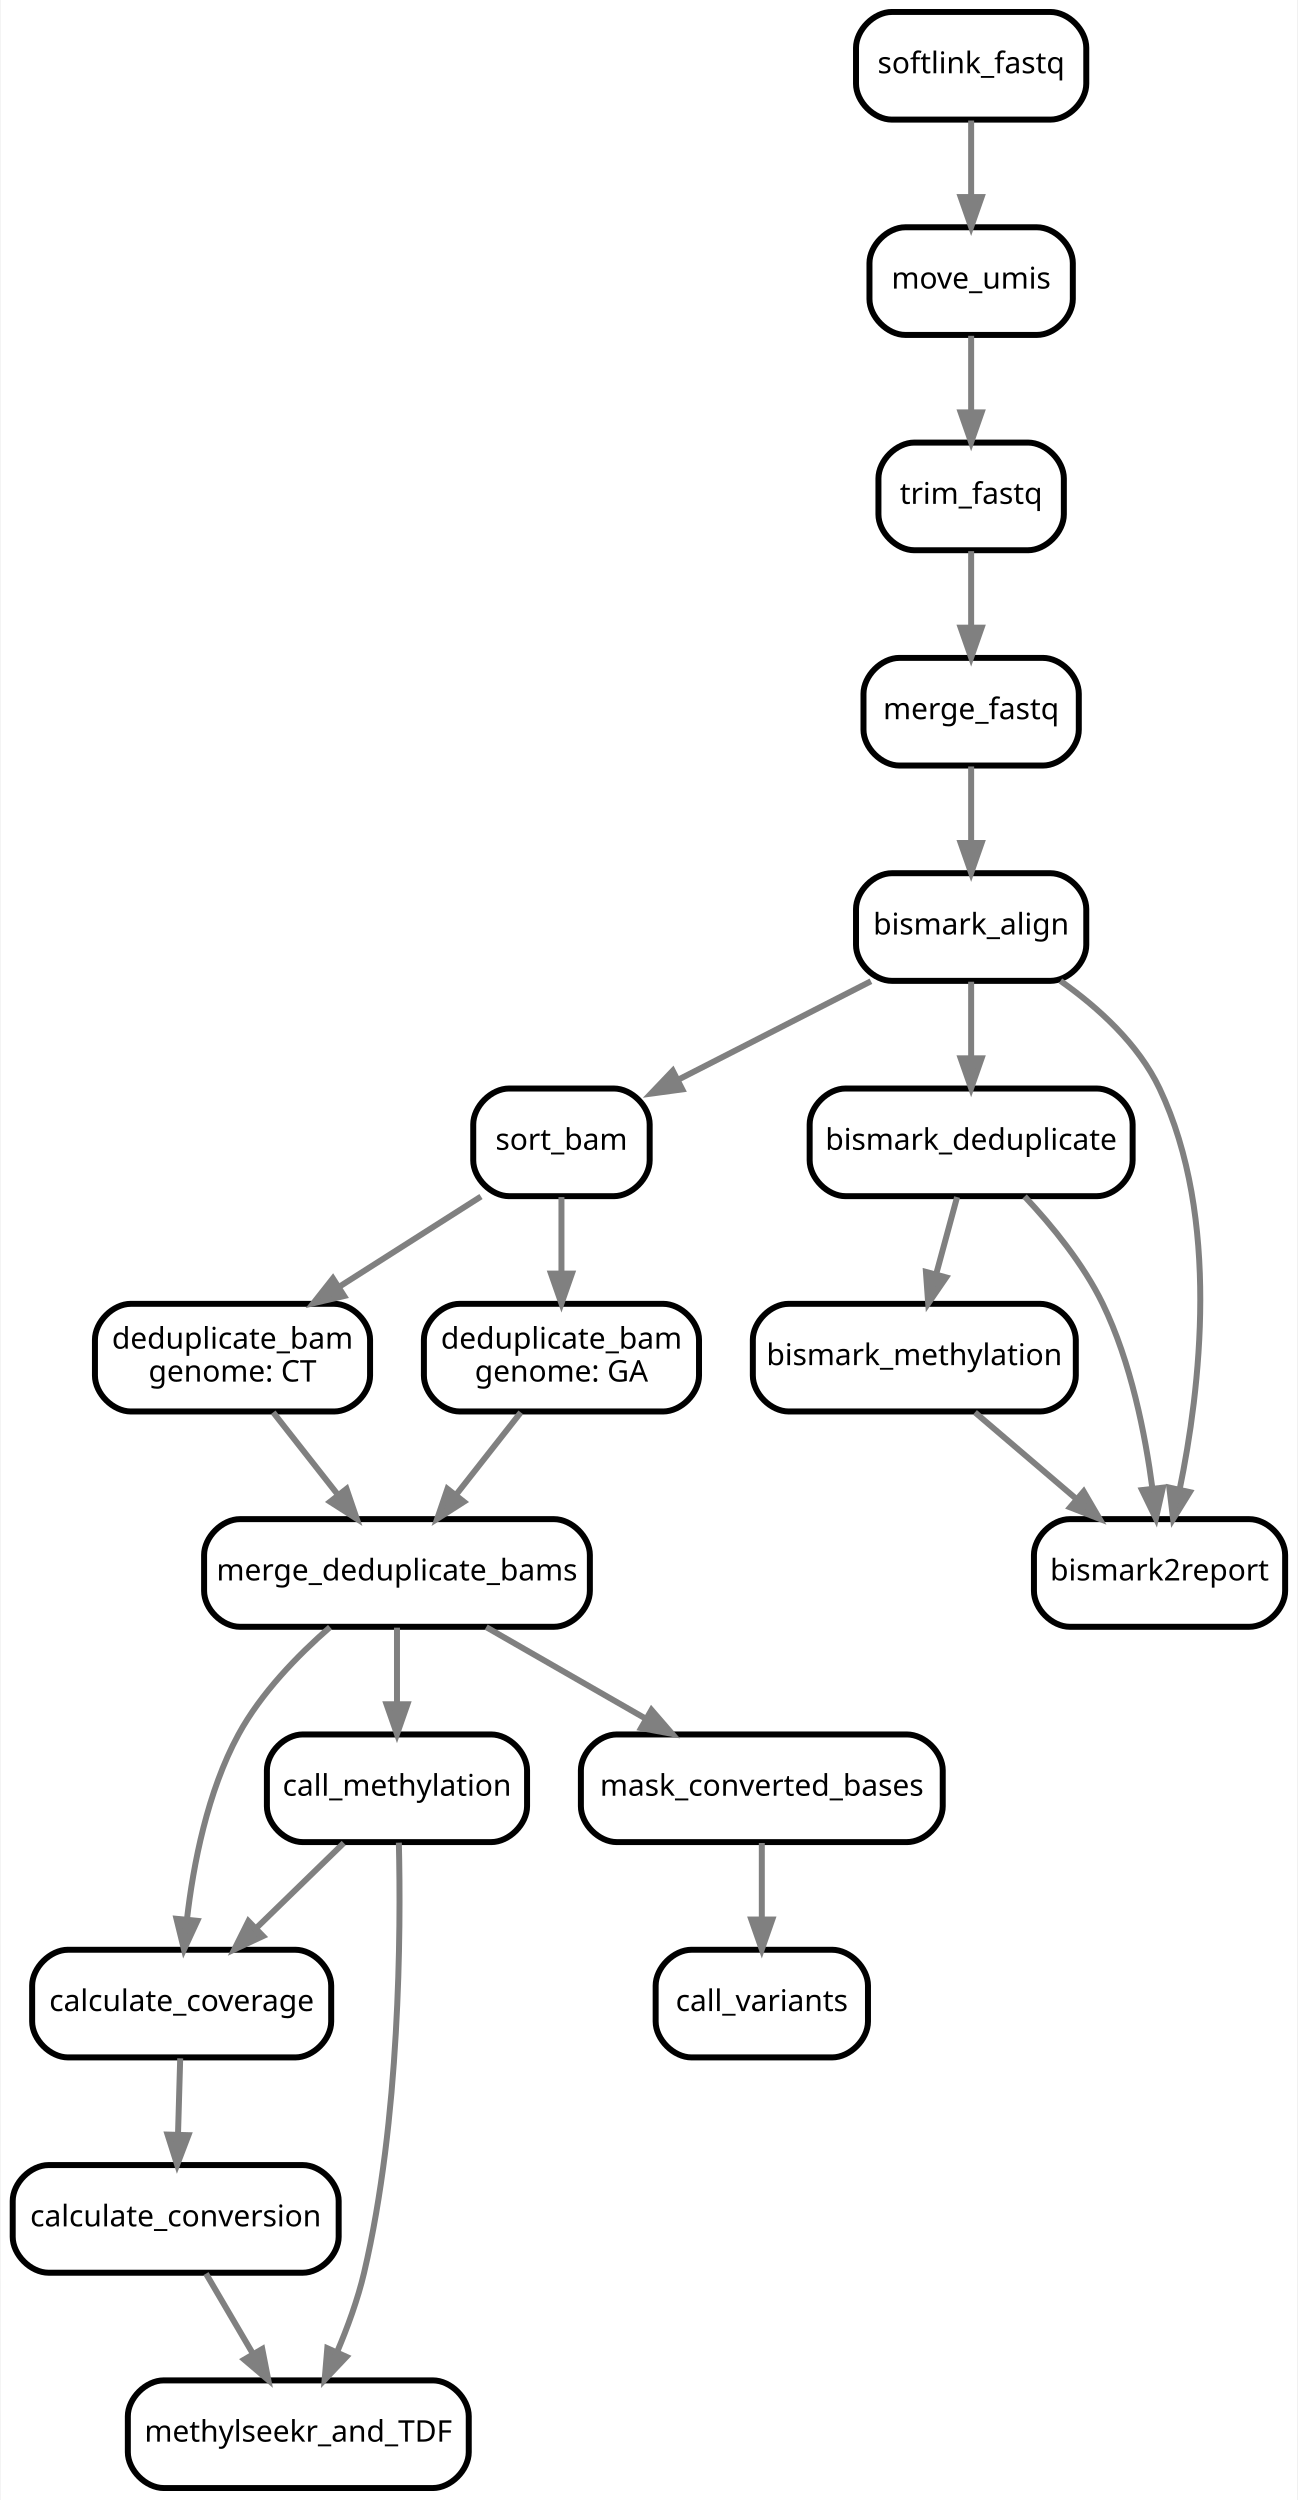
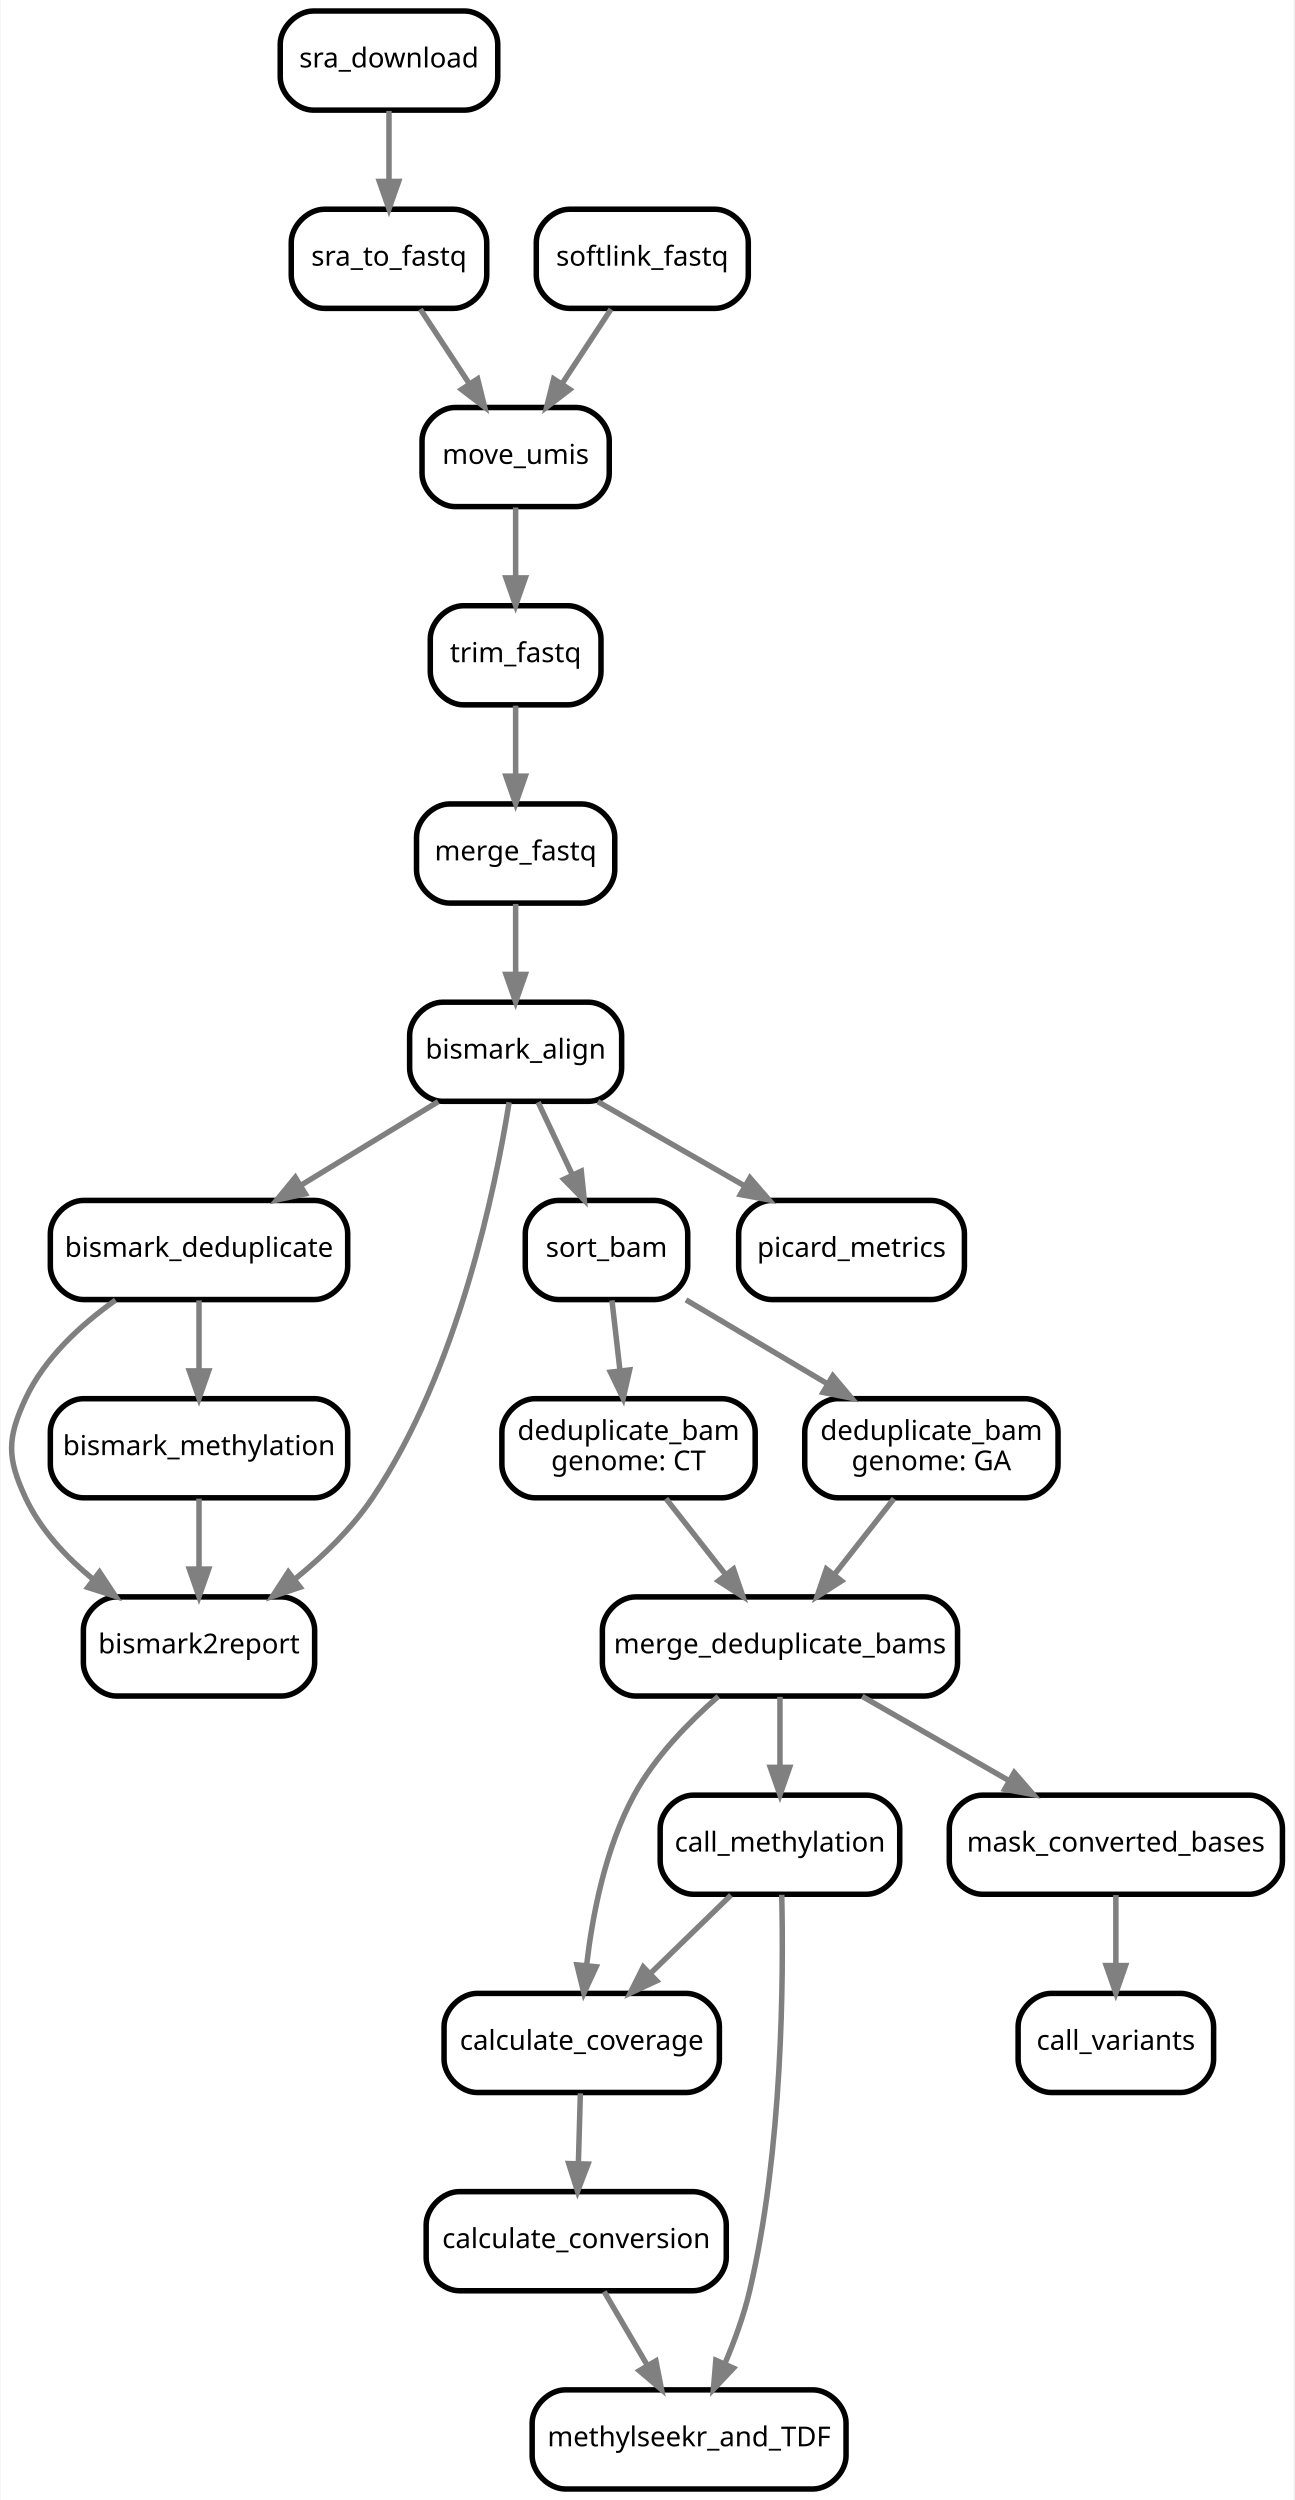
- <svg xmlns="http://www.w3.org/2000/svg" width="434pt" height="836pt" viewBox="0.00 0.00 433.50 836.00">
-   <g id="graph0" class="graph" transform="scale(1 1) rotate(0) translate(4 832)">
-     <polygon fill="white" stroke="transparent" points="-4,4 -4,-832 429.5,-832 429.5,4 -4,4" />
+ <svg xmlns="http://www.w3.org/2000/svg" width="470pt" height="908pt" viewBox="0.00 0.00 469.56 908.00">
+   <g id="graph0" class="graph" transform="scale(1 1) rotate(0) translate(4 904)">
+     <polygon fill="white" stroke="transparent" points="-4,4 -4,-904 465.56,-904 465.56,4 -4,4" />
    <g id="node1" class="node">
-       <path fill="none" stroke="black" stroke-width="2" d="M347,-828C347,-828 294,-828 294,-828 288,-828 282,-822 282,-816 282,-816 282,-804 282,-804 282,-798 288,-792 294,-792 294,-792 347,-792 347,-792 353,-792 359,-798 359,-804 359,-804 359,-816 359,-816 359,-822 353,-828 347,-828" />
-       <text text-anchor="middle" x="320.5" y="-807.5" font-family="sans" font-size="10.00">softlink_fastq</text>
+       <path fill="none" stroke="black" stroke-width="2" d="M164.56,-900C164.56,-900 109.56,-900 109.56,-900 103.56,-900 97.56,-894 97.56,-888 97.56,-888 97.56,-876 97.56,-876 97.56,-870 103.56,-864 109.56,-864 109.56,-864 164.56,-864 164.56,-864 170.56,-864 176.56,-870 176.56,-876 176.56,-876 176.56,-888 176.56,-888 176.56,-894 170.56,-900 164.56,-900" />
+       <text text-anchor="middle" x="137.06" y="-879.5" font-family="sans" font-size="10.00">sra_download</text>
    </g>
    <g id="node2" class="node">
-       <path fill="none" stroke="black" stroke-width="2" d="M342.5,-756C342.5,-756 298.5,-756 298.5,-756 292.5,-756 286.5,-750 286.5,-744 286.5,-744 286.5,-732 286.5,-732 286.5,-726 292.5,-720 298.5,-720 298.5,-720 342.5,-720 342.5,-720 348.5,-720 354.5,-726 354.5,-732 354.5,-732 354.5,-744 354.5,-744 354.5,-750 348.5,-756 342.5,-756" />
-       <text text-anchor="middle" x="320.5" y="-735.5" font-family="sans" font-size="10.00">move_umis</text>
+       <path fill="none" stroke="black" stroke-width="2" d="M160.56,-828C160.56,-828 113.56,-828 113.56,-828 107.56,-828 101.56,-822 101.56,-816 101.56,-816 101.56,-804 101.56,-804 101.56,-798 107.56,-792 113.56,-792 113.56,-792 160.56,-792 160.56,-792 166.56,-792 172.56,-798 172.56,-804 172.56,-804 172.56,-816 172.56,-816 172.56,-822 166.56,-828 160.56,-828" />
+       <text text-anchor="middle" x="137.06" y="-807.5" font-family="sans" font-size="10.00">sra_to_fastq</text>
    </g>
    <g id="edge1" class="edge">
-       <path fill="none" stroke="grey" stroke-width="2" d="M320.5,-791.7C320.5,-783.98 320.5,-774.71 320.5,-766.11" />
-       <polygon fill="grey" stroke="grey" stroke-width="2" points="324,-766.1 320.5,-756.1 317,-766.1 324,-766.1" />
+       <path fill="none" stroke="grey" stroke-width="2" d="M137.06,-863.7C137.06,-855.98 137.06,-846.71 137.06,-838.11" />
+       <polygon fill="grey" stroke="grey" stroke-width="2" points="140.56,-838.1 137.06,-828.1 133.56,-838.1 140.56,-838.1" />
+     </g>
+     <g id="node4" class="node">
+       <path fill="none" stroke="black" stroke-width="2" d="M205.06,-756C205.06,-756 161.06,-756 161.06,-756 155.06,-756 149.06,-750 149.06,-744 149.06,-744 149.06,-732 149.06,-732 149.06,-726 155.06,-720 161.06,-720 161.06,-720 205.06,-720 205.06,-720 211.06,-720 217.06,-726 217.06,-732 217.06,-732 217.06,-744 217.06,-744 217.06,-750 211.06,-756 205.06,-756" />
+       <text text-anchor="middle" x="183.06" y="-735.5" font-family="sans" font-size="10.00">move_umis</text>
+     </g>
+     <g id="edge2" class="edge">
+       <path fill="none" stroke="grey" stroke-width="2" d="M148.44,-791.7C153.78,-783.56 160.27,-773.69 166.18,-764.7" />
+       <polygon fill="grey" stroke="grey" stroke-width="2" points="169.26,-766.38 171.82,-756.1 163.41,-762.54 169.26,-766.38" />
    </g>
    <g id="node3" class="node">
-       <path fill="none" stroke="black" stroke-width="2" d="M339.5,-684C339.5,-684 301.5,-684 301.5,-684 295.5,-684 289.5,-678 289.5,-672 289.5,-672 289.5,-660 289.5,-660 289.5,-654 295.5,-648 301.5,-648 301.5,-648 339.5,-648 339.5,-648 345.5,-648 351.5,-654 351.5,-660 351.5,-660 351.5,-672 351.5,-672 351.5,-678 345.5,-684 339.5,-684" />
-       <text text-anchor="middle" x="320.5" y="-663.5" font-family="sans" font-size="10.00">trim_fastq</text>
-     </g>
-     <g id="edge2" class="edge">
-       <path fill="none" stroke="grey" stroke-width="2" d="M320.5,-719.7C320.5,-711.98 320.5,-702.71 320.5,-694.11" />
-       <polygon fill="grey" stroke="grey" stroke-width="2" points="324,-694.1 320.5,-684.1 317,-694.1 324,-694.1" />
-     </g>
-     <g id="node4" class="node">
-       <path fill="none" stroke="black" stroke-width="2" d="M344.5,-612C344.5,-612 296.5,-612 296.5,-612 290.5,-612 284.5,-606 284.5,-600 284.5,-600 284.5,-588 284.5,-588 284.5,-582 290.5,-576 296.5,-576 296.5,-576 344.5,-576 344.5,-576 350.5,-576 356.5,-582 356.5,-588 356.5,-588 356.5,-600 356.5,-600 356.5,-606 350.5,-612 344.5,-612" />
-       <text text-anchor="middle" x="320.5" y="-591.5" font-family="sans" font-size="10.00">merge_fastq</text>
+       <path fill="none" stroke="black" stroke-width="2" d="M255.56,-828C255.56,-828 202.56,-828 202.56,-828 196.56,-828 190.56,-822 190.56,-816 190.56,-816 190.56,-804 190.56,-804 190.56,-798 196.56,-792 202.56,-792 202.56,-792 255.56,-792 255.56,-792 261.56,-792 267.56,-798 267.56,-804 267.56,-804 267.56,-816 267.56,-816 267.56,-822 261.56,-828 255.56,-828" />
+       <text text-anchor="middle" x="229.06" y="-807.5" font-family="sans" font-size="10.00">softlink_fastq</text>
    </g>
    <g id="edge3" class="edge">
-       <path fill="none" stroke="grey" stroke-width="2" d="M320.5,-647.7C320.5,-639.98 320.5,-630.71 320.5,-622.11" />
-       <polygon fill="grey" stroke="grey" stroke-width="2" points="324,-622.1 320.5,-612.1 317,-622.1 324,-622.1" />
+       <path fill="none" stroke="grey" stroke-width="2" d="M217.69,-791.7C212.35,-783.56 205.86,-773.69 199.95,-764.7" />
+       <polygon fill="grey" stroke="grey" stroke-width="2" points="202.72,-762.54 194.3,-756.1 196.87,-766.38 202.72,-762.54" />
    </g>
    <g id="node5" class="node">
-       <path fill="none" stroke="black" stroke-width="2" d="M347,-540C347,-540 294,-540 294,-540 288,-540 282,-534 282,-528 282,-528 282,-516 282,-516 282,-510 288,-504 294,-504 294,-504 347,-504 347,-504 353,-504 359,-510 359,-516 359,-516 359,-528 359,-528 359,-534 353,-540 347,-540" />
-       <text text-anchor="middle" x="320.5" y="-519.5" font-family="sans" font-size="10.00">bismark_align</text>
+       <path fill="none" stroke="black" stroke-width="2" d="M202.06,-684C202.06,-684 164.06,-684 164.06,-684 158.06,-684 152.06,-678 152.06,-672 152.06,-672 152.06,-660 152.06,-660 152.06,-654 158.06,-648 164.06,-648 164.06,-648 202.06,-648 202.06,-648 208.06,-648 214.06,-654 214.06,-660 214.06,-660 214.06,-672 214.06,-672 214.06,-678 208.06,-684 202.06,-684" />
+       <text text-anchor="middle" x="183.06" y="-663.5" font-family="sans" font-size="10.00">trim_fastq</text>
    </g>
    <g id="edge4" class="edge">
-       <path fill="none" stroke="grey" stroke-width="2" d="M320.5,-575.7C320.5,-567.98 320.5,-558.71 320.5,-550.11" />
-       <polygon fill="grey" stroke="grey" stroke-width="2" points="324,-550.1 320.5,-540.1 317,-550.1 324,-550.1" />
+       <path fill="none" stroke="grey" stroke-width="2" d="M183.06,-719.7C183.06,-711.98 183.06,-702.71 183.06,-694.11" />
+       <polygon fill="grey" stroke="grey" stroke-width="2" points="186.56,-694.1 183.06,-684.1 179.56,-694.1 186.56,-694.1" />
    </g>
    <g id="node6" class="node">
-       <path fill="none" stroke="black" stroke-width="2" d="M201,-468C201,-468 166,-468 166,-468 160,-468 154,-462 154,-456 154,-456 154,-444 154,-444 154,-438 160,-432 166,-432 166,-432 201,-432 201,-432 207,-432 213,-438 213,-444 213,-444 213,-456 213,-456 213,-462 207,-468 201,-468" />
-       <text text-anchor="middle" x="183.5" y="-447.5" font-family="sans" font-size="10.00">sort_bam</text>
+       <path fill="none" stroke="black" stroke-width="2" d="M207.06,-612C207.06,-612 159.06,-612 159.06,-612 153.06,-612 147.06,-606 147.06,-600 147.06,-600 147.06,-588 147.06,-588 147.06,-582 153.06,-576 159.06,-576 159.06,-576 207.06,-576 207.06,-576 213.06,-576 219.06,-582 219.06,-588 219.06,-588 219.06,-600 219.06,-600 219.06,-606 213.06,-612 207.06,-612" />
+       <text text-anchor="middle" x="183.06" y="-591.5" font-family="sans" font-size="10.00">merge_fastq</text>
    </g>
    <g id="edge5" class="edge">
-       <path fill="none" stroke="grey" stroke-width="2" d="M286.99,-503.88C267.48,-493.91 242.79,-481.29 222.42,-470.89" />
-       <polygon fill="grey" stroke="grey" stroke-width="2" points="223.9,-467.71 213.4,-466.28 220.72,-473.95 223.9,-467.71" />
+       <path fill="none" stroke="grey" stroke-width="2" d="M183.06,-647.7C183.06,-639.98 183.06,-630.71 183.06,-622.11" />
+       <polygon fill="grey" stroke="grey" stroke-width="2" points="186.56,-622.1 183.06,-612.1 179.56,-622.1 186.56,-622.1" />
    </g>
    <g id="node7" class="node">
-       <path fill="none" stroke="black" stroke-width="2" d="M362.5,-468C362.5,-468 278.5,-468 278.5,-468 272.5,-468 266.5,-462 266.5,-456 266.5,-456 266.5,-444 266.5,-444 266.5,-438 272.5,-432 278.5,-432 278.5,-432 362.5,-432 362.5,-432 368.5,-432 374.5,-438 374.5,-444 374.5,-444 374.5,-456 374.5,-456 374.5,-462 368.5,-468 362.5,-468" />
-       <text text-anchor="middle" x="320.5" y="-447.5" font-family="sans" font-size="10.00">bismark_deduplicate</text>
+       <path fill="none" stroke="black" stroke-width="2" d="M209.56,-540C209.56,-540 156.56,-540 156.56,-540 150.56,-540 144.56,-534 144.56,-528 144.56,-528 144.56,-516 144.56,-516 144.56,-510 150.56,-504 156.56,-504 156.56,-504 209.56,-504 209.56,-504 215.56,-504 221.56,-510 221.56,-516 221.56,-516 221.56,-528 221.56,-528 221.56,-534 215.56,-540 209.56,-540" />
+       <text text-anchor="middle" x="183.06" y="-519.5" font-family="sans" font-size="10.00">bismark_align</text>
    </g>
    <g id="edge6" class="edge">
-       <path fill="none" stroke="grey" stroke-width="2" d="M320.5,-503.7C320.5,-495.98 320.5,-486.71 320.5,-478.11" />
-       <polygon fill="grey" stroke="grey" stroke-width="2" points="324,-478.1 320.5,-468.1 317,-478.1 324,-478.1" />
+       <path fill="none" stroke="grey" stroke-width="2" d="M183.06,-575.7C183.06,-567.98 183.06,-558.71 183.06,-550.11" />
+       <polygon fill="grey" stroke="grey" stroke-width="2" points="186.56,-550.1 183.06,-540.1 179.56,-550.1 186.56,-550.1" />
+     </g>
+     <g id="node8" class="node">
+       <path fill="none" stroke="black" stroke-width="2" d="M110.06,-468C110.06,-468 26.06,-468 26.06,-468 20.06,-468 14.06,-462 14.06,-456 14.06,-456 14.06,-444 14.06,-444 14.06,-438 20.06,-432 26.06,-432 26.06,-432 110.06,-432 110.06,-432 116.06,-432 122.06,-438 122.06,-444 122.06,-444 122.06,-456 122.06,-456 122.06,-462 116.06,-468 110.06,-468" />
+       <text text-anchor="middle" x="68.06" y="-447.5" font-family="sans" font-size="10.00">bismark_deduplicate</text>
+     </g>
+     <g id="edge7" class="edge">
+       <path fill="none" stroke="grey" stroke-width="2" d="M154.93,-503.88C139.9,-494.72 121.2,-483.34 105,-473.48" />
+       <polygon fill="grey" stroke="grey" stroke-width="2" points="106.67,-470.4 96.3,-468.19 103.03,-476.38 106.67,-470.4" />
    </g>
    <g id="node9" class="node">
-       <path fill="none" stroke="black" stroke-width="2" d="M413.5,-324C413.5,-324 353.5,-324 353.5,-324 347.5,-324 341.5,-318 341.5,-312 341.5,-312 341.5,-300 341.5,-300 341.5,-294 347.5,-288 353.5,-288 353.5,-288 413.5,-288 413.5,-288 419.5,-288 425.5,-294 425.5,-300 425.5,-300 425.5,-312 425.5,-312 425.5,-318 419.5,-324 413.5,-324" />
-       <text text-anchor="middle" x="383.5" y="-303.5" font-family="sans" font-size="10.00">bismark2report</text>
+       <path fill="none" stroke="black" stroke-width="2" d="M233.56,-468C233.56,-468 198.56,-468 198.56,-468 192.56,-468 186.56,-462 186.56,-456 186.56,-456 186.56,-444 186.56,-444 186.56,-438 192.56,-432 198.56,-432 198.56,-432 233.56,-432 233.56,-432 239.56,-432 245.56,-438 245.56,-444 245.56,-444 245.56,-456 245.56,-456 245.56,-462 239.56,-468 233.56,-468" />
+       <text text-anchor="middle" x="216.06" y="-447.5" font-family="sans" font-size="10.00">sort_bam</text>
    </g>
    <g id="edge8" class="edge">
-       <path fill="none" stroke="grey" stroke-width="2" d="M350.37,-503.99C363.03,-495.06 376.46,-482.85 383.5,-468 404.03,-424.7 397.06,-367.18 390.22,-333.92" />
-       <polygon fill="grey" stroke="grey" stroke-width="2" points="393.61,-333.03 388.04,-324.02 386.77,-334.54 393.61,-333.03" />
+       <path fill="none" stroke="grey" stroke-width="2" d="M191.22,-503.7C194.98,-495.73 199.52,-486.1 203.68,-477.26" />
+       <polygon fill="grey" stroke="grey" stroke-width="2" points="206.9,-478.64 208,-468.1 200.57,-475.66 206.9,-478.64" />
+     </g>
+     <g id="node11" class="node">
+       <path fill="none" stroke="black" stroke-width="2" d="M98.06,-324C98.06,-324 38.06,-324 38.06,-324 32.06,-324 26.06,-318 26.06,-312 26.06,-312 26.06,-300 26.06,-300 26.06,-294 32.06,-288 38.06,-288 38.06,-288 98.06,-288 98.06,-288 104.06,-288 110.06,-294 110.06,-300 110.06,-300 110.06,-312 110.06,-312 110.06,-318 104.06,-324 98.06,-324" />
+       <text text-anchor="middle" x="68.06" y="-303.5" font-family="sans" font-size="10.00">bismark2report</text>
+     </g>
+     <g id="edge11" class="edge">
+       <path fill="none" stroke="grey" stroke-width="2" d="M180.69,-503.65C175.76,-472.57 162.2,-406.31 131.06,-360 123.58,-348.86 113.11,-338.76 102.85,-330.44" />
+       <polygon fill="grey" stroke="grey" stroke-width="2" points="104.78,-327.51 94.73,-324.16 100.5,-333.05 104.78,-327.51" />
+     </g>
+     <g id="node12" class="node">
+       <path fill="none" stroke="black" stroke-width="2" d="M334.06,-468C334.06,-468 276.06,-468 276.06,-468 270.06,-468 264.06,-462 264.06,-456 264.06,-456 264.06,-444 264.06,-444 264.06,-438 270.06,-432 276.06,-432 276.06,-432 334.06,-432 334.06,-432 340.06,-432 346.06,-438 346.06,-444 346.06,-444 346.06,-456 346.06,-456 346.06,-462 340.06,-468 334.06,-468" />
+       <text text-anchor="middle" x="305.06" y="-447.5" font-family="sans" font-size="10.00">picard_metrics</text>
+     </g>
+     <g id="edge9" class="edge">
+       <path fill="none" stroke="grey" stroke-width="2" d="M212.91,-503.88C229.01,-494.64 249.07,-483.13 266.35,-473.21" />
+       <polygon fill="grey" stroke="grey" stroke-width="2" points="268.17,-476.2 275.11,-468.19 264.69,-470.13 268.17,-476.2" />
    </g>
    <g id="node10" class="node">
-       <path fill="none" stroke="black" stroke-width="2" d="M107.5,-396C107.5,-396 39.5,-396 39.5,-396 33.5,-396 27.5,-390 27.5,-384 27.5,-384 27.5,-372 27.5,-372 27.5,-366 33.5,-360 39.5,-360 39.5,-360 107.5,-360 107.5,-360 113.5,-360 119.5,-366 119.5,-372 119.5,-372 119.5,-384 119.5,-384 119.5,-390 113.5,-396 107.5,-396" />
-       <text text-anchor="middle" x="73.5" y="-381" font-family="sans" font-size="10.00">deduplicate_bam</text>
-       <text text-anchor="middle" x="73.5" y="-370" font-family="sans" font-size="10.00">genome: CT</text>
+       <path fill="none" stroke="black" stroke-width="2" d="M110.06,-396C110.06,-396 26.06,-396 26.06,-396 20.06,-396 14.06,-390 14.06,-384 14.06,-384 14.06,-372 14.06,-372 14.06,-366 20.06,-360 26.06,-360 26.06,-360 110.06,-360 110.06,-360 116.06,-360 122.06,-366 122.06,-372 122.06,-372 122.06,-384 122.06,-384 122.06,-390 116.06,-396 110.06,-396" />
+       <text text-anchor="middle" x="68.06" y="-375.5" font-family="sans" font-size="10.00">bismark_methylation</text>
    </g>
-     <g id="edge11" class="edge">
-       <path fill="none" stroke="grey" stroke-width="2" d="M156.59,-431.88C142.34,-422.81 124.65,-411.55 109.26,-401.76" />
-       <polygon fill="grey" stroke="grey" stroke-width="2" points="110.83,-398.61 100.51,-396.19 107.07,-404.51 110.83,-398.61" />
-     </g>
-     <g id="node11" class="node">
-       <path fill="none" stroke="black" stroke-width="2" d="M217.5,-396C217.5,-396 149.5,-396 149.5,-396 143.5,-396 137.5,-390 137.5,-384 137.5,-384 137.5,-372 137.5,-372 137.5,-366 143.5,-360 149.5,-360 149.5,-360 217.5,-360 217.5,-360 223.5,-360 229.5,-366 229.5,-372 229.5,-372 229.5,-384 229.5,-384 229.5,-390 223.5,-396 217.5,-396" />
-       <text text-anchor="middle" x="183.5" y="-381" font-family="sans" font-size="10.00">deduplicate_bam</text>
-       <text text-anchor="middle" x="183.5" y="-370" font-family="sans" font-size="10.00">genome: GA</text>
+     <g id="edge10" class="edge">
+       <path fill="none" stroke="grey" stroke-width="2" d="M68.06,-431.7C68.06,-423.98 68.06,-414.71 68.06,-406.11" />
+       <polygon fill="grey" stroke="grey" stroke-width="2" points="71.56,-406.1 68.06,-396.1 64.56,-406.1 71.56,-406.1" />
    </g>
    <g id="edge12" class="edge">
-       <path fill="none" stroke="grey" stroke-width="2" d="M183.5,-431.7C183.5,-423.98 183.5,-414.71 183.5,-406.11" />
-       <polygon fill="grey" stroke="grey" stroke-width="2" points="187,-406.1 183.5,-396.1 180,-406.1 187,-406.1" />
+       <path fill="none" stroke="grey" stroke-width="2" d="M37.76,-431.8C25.19,-422.9 11.94,-410.77 5.06,-396 -1.69,-381.49 -1.69,-374.51 5.06,-360 10.49,-348.34 19.88,-338.34 29.78,-330.26" />
+       <polygon fill="grey" stroke="grey" stroke-width="2" points="31.92,-333.03 37.76,-324.2 27.68,-327.45 31.92,-333.03" />
    </g>
-     <g id="node8" class="node">
-       <path fill="none" stroke="black" stroke-width="2" d="M343.5,-396C343.5,-396 259.5,-396 259.5,-396 253.5,-396 247.5,-390 247.5,-384 247.5,-384 247.5,-372 247.5,-372 247.5,-366 253.5,-360 259.5,-360 259.5,-360 343.5,-360 343.5,-360 349.5,-360 355.5,-366 355.5,-372 355.5,-372 355.5,-384 355.5,-384 355.5,-390 349.5,-396 343.5,-396" />
-       <text text-anchor="middle" x="301.5" y="-375.5" font-family="sans" font-size="10.00">bismark_methylation</text>
+     <g id="node13" class="node">
+       <path fill="none" stroke="black" stroke-width="2" d="M258.06,-396C258.06,-396 190.06,-396 190.06,-396 184.06,-396 178.06,-390 178.06,-384 178.06,-384 178.06,-372 178.06,-372 178.06,-366 184.06,-360 190.06,-360 190.06,-360 258.06,-360 258.06,-360 264.06,-360 270.06,-366 270.06,-372 270.06,-372 270.06,-384 270.06,-384 270.06,-390 264.06,-396 258.06,-396" />
+       <text text-anchor="middle" x="224.06" y="-381" font-family="sans" font-size="10.00">deduplicate_bam</text>
+       <text text-anchor="middle" x="224.06" y="-370" font-family="sans" font-size="10.00">genome: CT</text>
    </g>
-     <g id="edge7" class="edge">
-       <path fill="none" stroke="grey" stroke-width="2" d="M315.8,-431.7C313.69,-423.9 311.14,-414.51 308.78,-405.83" />
-       <polygon fill="grey" stroke="grey" stroke-width="2" points="312.14,-404.84 306.14,-396.1 305.38,-406.67 312.14,-404.84" />
+     <g id="edge14" class="edge">
+       <path fill="none" stroke="grey" stroke-width="2" d="M218.04,-431.7C218.92,-423.98 219.98,-414.71 220.97,-406.11" />
+       <polygon fill="grey" stroke="grey" stroke-width="2" points="224.45,-406.44 222.11,-396.1 217.5,-405.64 224.45,-406.44" />
    </g>
-     <g id="edge9" class="edge">
-       <path fill="none" stroke="grey" stroke-width="2" d="M338.37,-431.9C347.5,-422.19 358.03,-409.34 364.5,-396 373.95,-376.51 378.73,-352.37 381.13,-334.15" />
-       <polygon fill="grey" stroke="grey" stroke-width="2" points="384.61,-334.53 382.28,-324.19 377.66,-333.72 384.61,-334.53" />
+     <g id="node14" class="node">
+       <path fill="none" stroke="black" stroke-width="2" d="M368.06,-396C368.06,-396 300.06,-396 300.06,-396 294.06,-396 288.06,-390 288.06,-384 288.06,-384 288.06,-372 288.06,-372 288.06,-366 294.06,-360 300.06,-360 300.06,-360 368.06,-360 368.06,-360 374.06,-360 380.06,-366 380.06,-372 380.06,-372 380.06,-384 380.06,-384 380.06,-390 374.06,-396 368.06,-396" />
+       <text text-anchor="middle" x="334.06" y="-381" font-family="sans" font-size="10.00">deduplicate_bam</text>
+       <text text-anchor="middle" x="334.06" y="-370" font-family="sans" font-size="10.00">genome: GA</text>
    </g>
-     <g id="edge10" class="edge">
-       <path fill="none" stroke="grey" stroke-width="2" d="M321.77,-359.7C332,-350.97 344.56,-340.24 355.68,-330.75" />
-       <polygon fill="grey" stroke="grey" stroke-width="2" points="358.13,-333.26 363.46,-324.1 353.59,-327.94 358.13,-333.26" />
-     </g>
-     <g id="node12" class="node">
-       <path fill="none" stroke="black" stroke-width="2" d="M181,-324C181,-324 76,-324 76,-324 70,-324 64,-318 64,-312 64,-312 64,-300 64,-300 64,-294 70,-288 76,-288 76,-288 181,-288 181,-288 187,-288 193,-294 193,-300 193,-300 193,-312 193,-312 193,-318 187,-324 181,-324" />
-       <text text-anchor="middle" x="128.5" y="-303.5" font-family="sans" font-size="10.00">merge_deduplicate_bams</text>
+     <g id="edge15" class="edge">
+       <path fill="none" stroke="grey" stroke-width="2" d="M244.93,-431.88C260.36,-422.72 279.55,-411.34 296.16,-401.48" />
+       <polygon fill="grey" stroke="grey" stroke-width="2" points="298.27,-404.3 305.09,-396.19 294.7,-398.28 298.27,-404.3" />
    </g>
    <g id="edge13" class="edge">
-       <path fill="none" stroke="grey" stroke-width="2" d="M87.1,-359.7C93.62,-351.39 101.57,-341.28 108.75,-332.14" />
-       <polygon fill="grey" stroke="grey" stroke-width="2" points="111.63,-334.13 115.06,-324.1 106.13,-329.81 111.63,-334.13" />
+       <path fill="none" stroke="grey" stroke-width="2" d="M68.06,-359.7C68.06,-351.98 68.06,-342.71 68.06,-334.11" />
+       <polygon fill="grey" stroke="grey" stroke-width="2" points="71.56,-334.1 68.06,-324.1 64.56,-334.1 71.56,-334.1" />
    </g>
-     <g id="edge14" class="edge">
-       <path fill="none" stroke="grey" stroke-width="2" d="M169.9,-359.7C163.38,-351.39 155.43,-341.28 148.25,-332.14" />
-       <polygon fill="grey" stroke="grey" stroke-width="2" points="150.87,-329.81 141.94,-324.1 145.37,-334.13 150.87,-329.81" />
-     </g>
-     <g id="node13" class="node">
-       <path fill="none" stroke="black" stroke-width="2" d="M160,-252C160,-252 97,-252 97,-252 91,-252 85,-246 85,-240 85,-240 85,-228 85,-228 85,-222 91,-216 97,-216 97,-216 160,-216 160,-216 166,-216 172,-222 172,-228 172,-228 172,-240 172,-240 172,-246 166,-252 160,-252" />
-       <text text-anchor="middle" x="128.5" y="-231.5" font-family="sans" font-size="10.00">call_methylation</text>
-     </g>
-     <g id="edge15" class="edge">
-       <path fill="none" stroke="grey" stroke-width="2" d="M128.5,-287.7C128.5,-279.98 128.5,-270.71 128.5,-262.11" />
-       <polygon fill="grey" stroke="grey" stroke-width="2" points="132,-262.1 128.5,-252.1 125,-262.1 132,-262.1" />
-     </g>
-     <g id="node14" class="node">
-       <path fill="none" stroke="black" stroke-width="2" d="M299,-252C299,-252 202,-252 202,-252 196,-252 190,-246 190,-240 190,-240 190,-228 190,-228 190,-222 196,-216 202,-216 202,-216 299,-216 299,-216 305,-216 311,-222 311,-228 311,-228 311,-240 311,-240 311,-246 305,-252 299,-252" />
-       <text text-anchor="middle" x="250.5" y="-231.5" font-family="sans" font-size="10.00">mask_converted_bases</text>
+     <g id="node15" class="node">
+       <path fill="none" stroke="black" stroke-width="2" d="M331.56,-324C331.56,-324 226.56,-324 226.56,-324 220.56,-324 214.56,-318 214.56,-312 214.56,-312 214.56,-300 214.56,-300 214.56,-294 220.56,-288 226.56,-288 226.56,-288 331.56,-288 331.56,-288 337.56,-288 343.56,-294 343.56,-300 343.56,-300 343.56,-312 343.56,-312 343.56,-318 337.56,-324 331.56,-324" />
+       <text text-anchor="middle" x="279.06" y="-303.5" font-family="sans" font-size="10.00">merge_deduplicate_bams</text>
    </g>
    <g id="edge16" class="edge">
-       <path fill="none" stroke="grey" stroke-width="2" d="M158.34,-287.88C174.44,-278.64 194.5,-267.13 211.79,-257.21" />
-       <polygon fill="grey" stroke="grey" stroke-width="2" points="213.61,-260.2 220.54,-252.19 210.13,-254.13 213.61,-260.2" />
+       <path fill="none" stroke="grey" stroke-width="2" d="M237.66,-359.7C244.19,-351.39 252.13,-341.28 259.31,-332.14" />
+       <polygon fill="grey" stroke="grey" stroke-width="2" points="262.2,-334.13 265.63,-324.1 256.7,-329.81 262.2,-334.13" />
+     </g>
+     <g id="edge17" class="edge">
+       <path fill="none" stroke="grey" stroke-width="2" d="M320.47,-359.7C313.94,-351.39 306,-341.28 298.82,-332.14" />
+       <polygon fill="grey" stroke="grey" stroke-width="2" points="301.43,-329.81 292.5,-324.1 295.93,-334.13 301.43,-329.81" />
    </g>
    <g id="node16" class="node">
-       <path fill="none" stroke="black" stroke-width="2" d="M94.5,-180C94.5,-180 18.5,-180 18.5,-180 12.5,-180 6.5,-174 6.5,-168 6.5,-168 6.5,-156 6.5,-156 6.5,-150 12.5,-144 18.5,-144 18.5,-144 94.5,-144 94.5,-144 100.5,-144 106.5,-150 106.5,-156 106.5,-156 106.5,-168 106.5,-168 106.5,-174 100.5,-180 94.5,-180" />
-       <text text-anchor="middle" x="56.5" y="-159.5" font-family="sans" font-size="10.00">calculate_coverage</text>
+       <path fill="none" stroke="black" stroke-width="2" d="M310.56,-252C310.56,-252 247.56,-252 247.56,-252 241.56,-252 235.56,-246 235.56,-240 235.56,-240 235.56,-228 235.56,-228 235.56,-222 241.56,-216 247.56,-216 247.56,-216 310.56,-216 310.56,-216 316.56,-216 322.56,-222 322.56,-228 322.56,-228 322.56,-240 322.56,-240 322.56,-246 316.56,-252 310.56,-252" />
+       <text text-anchor="middle" x="279.06" y="-231.5" font-family="sans" font-size="10.00">call_methylation</text>
    </g>
    <g id="edge18" class="edge">
-       <path fill="none" stroke="grey" stroke-width="2" d="M106.1,-287.87C95.27,-278.43 83.02,-265.83 75.5,-252 65.09,-232.85 60.38,-208.5 58.26,-190.11" />
-       <polygon fill="grey" stroke="grey" stroke-width="2" points="61.73,-189.67 57.28,-180.06 54.76,-190.35 61.73,-189.67" />
+       <path fill="none" stroke="grey" stroke-width="2" d="M279.06,-287.7C279.06,-279.98 279.06,-270.71 279.06,-262.11" />
+       <polygon fill="grey" stroke="grey" stroke-width="2" points="282.56,-262.1 279.06,-252.1 275.56,-262.1 282.56,-262.1" />
+     </g>
+     <g id="node17" class="node">
+       <path fill="none" stroke="black" stroke-width="2" d="M449.56,-252C449.56,-252 352.56,-252 352.56,-252 346.56,-252 340.56,-246 340.56,-240 340.56,-240 340.56,-228 340.56,-228 340.56,-222 346.56,-216 352.56,-216 352.56,-216 449.56,-216 449.56,-216 455.56,-216 461.56,-222 461.56,-228 461.56,-228 461.56,-240 461.56,-240 461.56,-246 455.56,-252 449.56,-252" />
+       <text text-anchor="middle" x="401.06" y="-231.5" font-family="sans" font-size="10.00">mask_converted_bases</text>
    </g>
    <g id="edge19" class="edge">
-       <path fill="none" stroke="grey" stroke-width="2" d="M110.7,-215.7C101.9,-207.14 91.12,-196.66 81.5,-187.3" />
-       <polygon fill="grey" stroke="grey" stroke-width="2" points="83.7,-184.57 74.09,-180.1 78.82,-189.58 83.7,-184.57" />
+       <path fill="none" stroke="grey" stroke-width="2" d="M308.91,-287.88C325.01,-278.64 345.07,-267.13 362.35,-257.21" />
+       <polygon fill="grey" stroke="grey" stroke-width="2" points="364.17,-260.2 371.11,-252.19 360.69,-254.13 364.17,-260.2" />
+     </g>
+     <g id="node19" class="node">
+       <path fill="none" stroke="black" stroke-width="2" d="M245.06,-180C245.06,-180 169.06,-180 169.06,-180 163.06,-180 157.06,-174 157.06,-168 157.06,-168 157.06,-156 157.06,-156 157.06,-150 163.06,-144 169.06,-144 169.06,-144 245.06,-144 245.06,-144 251.06,-144 257.06,-150 257.06,-156 257.06,-156 257.06,-168 257.06,-168 257.06,-174 251.06,-180 245.06,-180" />
+       <text text-anchor="middle" x="207.06" y="-159.5" font-family="sans" font-size="10.00">calculate_coverage</text>
+     </g>
+     <g id="edge21" class="edge">
+       <path fill="none" stroke="grey" stroke-width="2" d="M256.67,-287.87C245.84,-278.43 233.58,-265.83 226.06,-252 215.66,-232.85 210.95,-208.5 208.82,-190.11" />
+       <polygon fill="grey" stroke="grey" stroke-width="2" points="212.29,-189.67 207.84,-180.06 205.33,-190.35 212.29,-189.67" />
+     </g>
+     <g id="edge22" class="edge">
+       <path fill="none" stroke="grey" stroke-width="2" d="M261.27,-215.7C252.46,-207.14 241.68,-196.66 232.06,-187.3" />
+       <polygon fill="grey" stroke="grey" stroke-width="2" points="234.27,-184.57 224.66,-180.1 229.39,-189.58 234.27,-184.57" />
+     </g>
+     <g id="node21" class="node">
+       <path fill="none" stroke="black" stroke-width="2" d="M291.06,-36C291.06,-36 201.06,-36 201.06,-36 195.06,-36 189.06,-30 189.06,-24 189.06,-24 189.06,-12 189.06,-12 189.06,-6 195.06,0 201.06,0 201.06,0 291.06,0 291.06,0 297.06,0 303.06,-6 303.06,-12 303.06,-12 303.06,-24 303.06,-24 303.06,-30 297.06,-36 291.06,-36" />
+       <text text-anchor="middle" x="246.06" y="-15.5" font-family="sans" font-size="10.00">methylseekr_and_TDF</text>
+     </g>
+     <g id="edge24" class="edge">
+       <path fill="none" stroke="grey" stroke-width="2" d="M279.7,-215.81C280.4,-186.07 280.12,-123.27 268.06,-72 265.97,-63.08 262.54,-53.72 259,-45.4" />
+       <polygon fill="grey" stroke="grey" stroke-width="2" points="262.16,-43.89 254.88,-36.19 255.77,-46.75 262.16,-43.89" />
    </g>
    <g id="node18" class="node">
-       <path fill="none" stroke="black" stroke-width="2" d="M140.5,-36C140.5,-36 50.5,-36 50.5,-36 44.5,-36 38.5,-30 38.5,-24 38.5,-24 38.5,-12 38.5,-12 38.5,-6 44.5,0 50.5,0 50.5,0 140.5,0 140.5,0 146.5,0 152.5,-6 152.5,-12 152.5,-12 152.5,-24 152.5,-24 152.5,-30 146.5,-36 140.5,-36" />
-       <text text-anchor="middle" x="95.5" y="-15.5" font-family="sans" font-size="10.00">methylseekr_and_TDF</text>
-     </g>
-     <g id="edge21" class="edge">
-       <path fill="none" stroke="grey" stroke-width="2" d="M129.13,-215.81C129.83,-186.07 129.55,-123.27 117.5,-72 115.4,-63.08 111.97,-53.72 108.44,-45.4" />
-       <polygon fill="grey" stroke="grey" stroke-width="2" points="111.59,-43.89 104.31,-36.19 105.2,-46.75 111.59,-43.89" />
-     </g>
-     <g id="node15" class="node">
-       <path fill="none" stroke="black" stroke-width="2" d="M274,-180C274,-180 227,-180 227,-180 221,-180 215,-174 215,-168 215,-168 215,-156 215,-156 215,-150 221,-144 227,-144 227,-144 274,-144 274,-144 280,-144 286,-150 286,-156 286,-156 286,-168 286,-168 286,-174 280,-180 274,-180" />
-       <text text-anchor="middle" x="250.5" y="-159.5" font-family="sans" font-size="10.00">call_variants</text>
-     </g>
-     <g id="edge17" class="edge">
-       <path fill="none" stroke="grey" stroke-width="2" d="M250.5,-215.7C250.5,-207.98 250.5,-198.71 250.5,-190.11" />
-       <polygon fill="grey" stroke="grey" stroke-width="2" points="254,-190.1 250.5,-180.1 247,-190.1 254,-190.1" />
-     </g>
-     <g id="node17" class="node">
-       <path fill="none" stroke="black" stroke-width="2" d="M97,-108C97,-108 12,-108 12,-108 6,-108 0,-102 0,-96 0,-96 0,-84 0,-84 0,-78 6,-72 12,-72 12,-72 97,-72 97,-72 103,-72 109,-78 109,-84 109,-84 109,-96 109,-96 109,-102 103,-108 97,-108" />
-       <text text-anchor="middle" x="54.5" y="-87.5" font-family="sans" font-size="10.00">calculate_conversion</text>
+       <path fill="none" stroke="black" stroke-width="2" d="M424.56,-180C424.56,-180 377.56,-180 377.56,-180 371.56,-180 365.56,-174 365.56,-168 365.56,-168 365.56,-156 365.56,-156 365.56,-150 371.56,-144 377.56,-144 377.56,-144 424.56,-144 424.56,-144 430.56,-144 436.56,-150 436.56,-156 436.56,-156 436.56,-168 436.56,-168 436.56,-174 430.56,-180 424.56,-180" />
+       <text text-anchor="middle" x="401.06" y="-159.5" font-family="sans" font-size="10.00">call_variants</text>
    </g>
    <g id="edge20" class="edge">
-       <path fill="none" stroke="grey" stroke-width="2" d="M56.01,-143.7C55.79,-135.98 55.52,-126.71 55.27,-118.11" />
-       <polygon fill="grey" stroke="grey" stroke-width="2" points="58.77,-118 54.99,-108.1 51.78,-118.2 58.77,-118" />
+       <path fill="none" stroke="grey" stroke-width="2" d="M401.06,-215.7C401.06,-207.98 401.06,-198.71 401.06,-190.11" />
+       <polygon fill="grey" stroke="grey" stroke-width="2" points="404.56,-190.1 401.06,-180.1 397.56,-190.1 404.56,-190.1" />
    </g>
-     <g id="edge22" class="edge">
-       <path fill="none" stroke="grey" stroke-width="2" d="M64.63,-71.7C69.35,-63.64 75.06,-53.89 80.28,-44.98" />
-       <polygon fill="grey" stroke="grey" stroke-width="2" points="83.45,-46.5 85.48,-36.1 77.41,-42.96 83.45,-46.5" />
+     <g id="node20" class="node">
+       <path fill="none" stroke="black" stroke-width="2" d="M247.56,-108C247.56,-108 162.56,-108 162.56,-108 156.56,-108 150.56,-102 150.56,-96 150.56,-96 150.56,-84 150.56,-84 150.56,-78 156.56,-72 162.56,-72 162.56,-72 247.56,-72 247.56,-72 253.56,-72 259.56,-78 259.56,-84 259.56,-84 259.56,-96 259.56,-96 259.56,-102 253.56,-108 247.56,-108" />
+       <text text-anchor="middle" x="205.06" y="-87.5" font-family="sans" font-size="10.00">calculate_conversion</text>
+     </g>
+     <g id="edge23" class="edge">
+       <path fill="none" stroke="grey" stroke-width="2" d="M206.57,-143.7C206.35,-135.98 206.08,-126.71 205.84,-118.11" />
+       <polygon fill="grey" stroke="grey" stroke-width="2" points="209.34,-118 205.55,-108.1 202.34,-118.2 209.34,-118" />
+     </g>
+     <g id="edge25" class="edge">
+       <path fill="none" stroke="grey" stroke-width="2" d="M215.2,-71.7C219.92,-63.64 225.63,-53.89 230.85,-44.98" />
+       <polygon fill="grey" stroke="grey" stroke-width="2" points="234.01,-46.5 236.05,-36.1 227.97,-42.96 234.01,-46.5" />
    </g>
  </g>
</svg>
